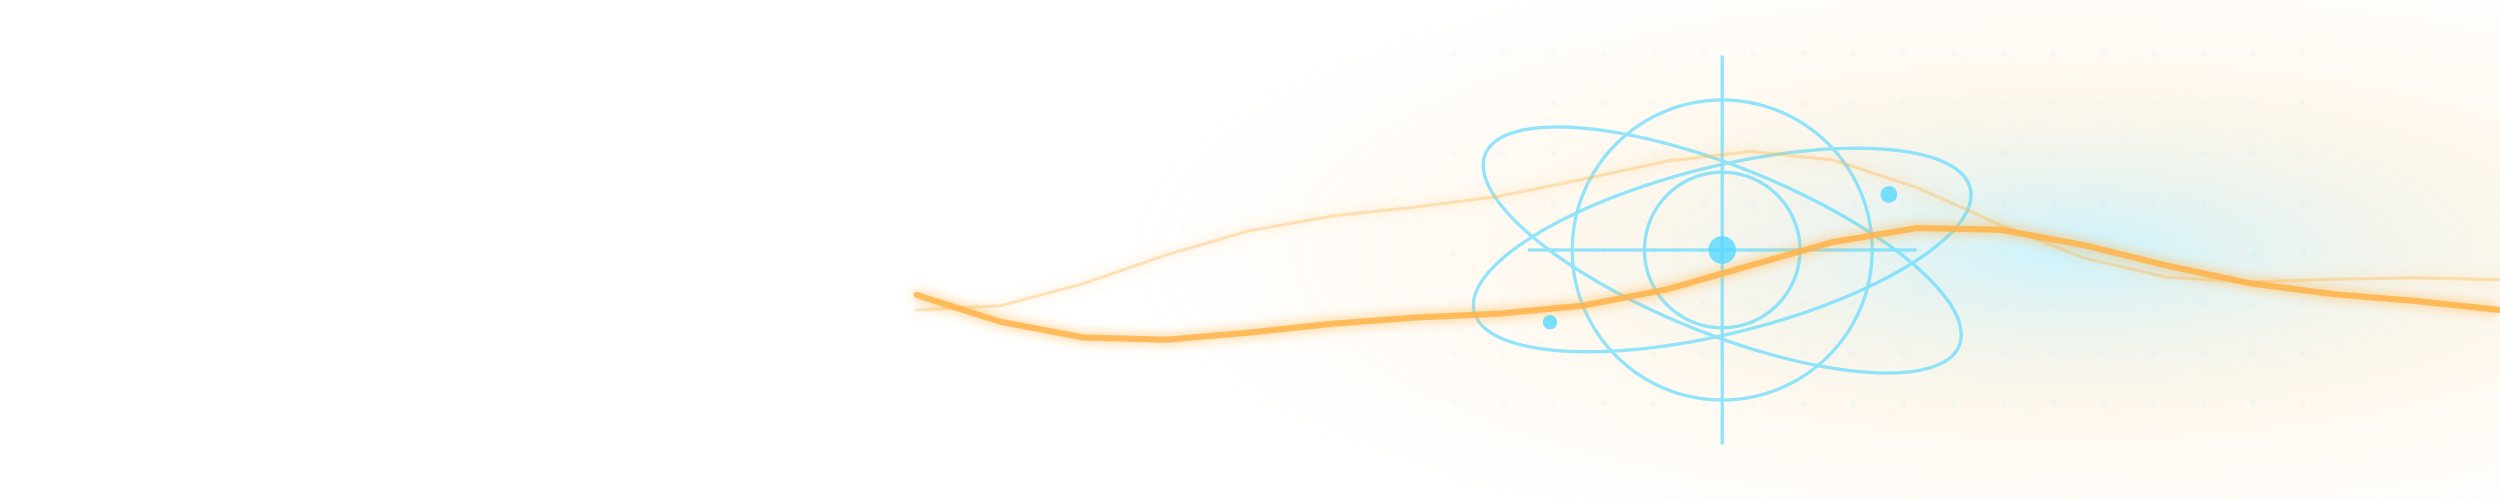
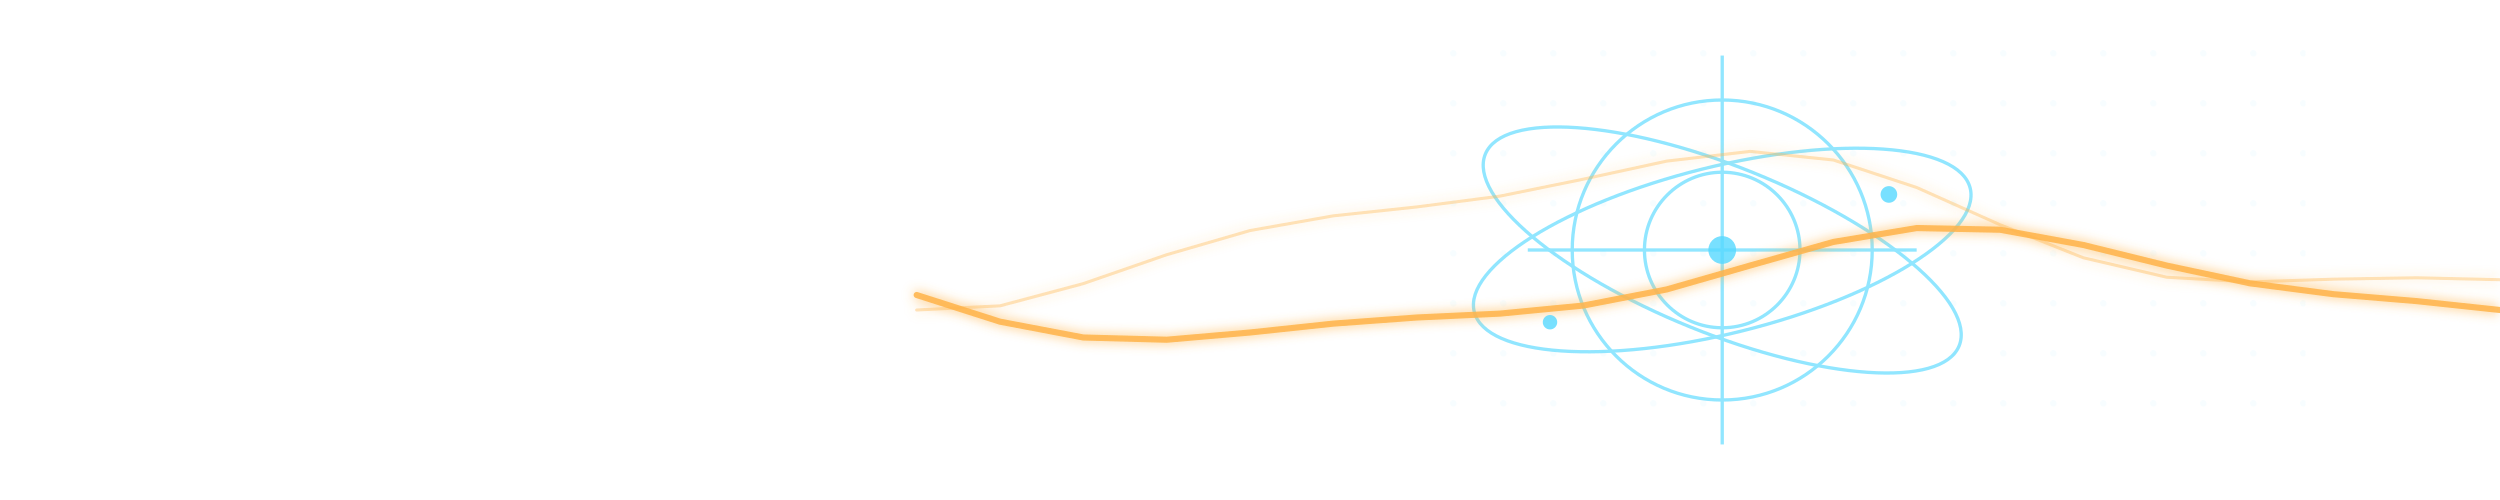
<svg xmlns="http://www.w3.org/2000/svg" viewBox="0 0 900 180" preserveAspectRatio="xMaxYMid meet" role="img" aria-labelledby="title desc">
  <defs>
    <linearGradient id="fade" x1="0" x2="1">
      <stop offset="0%" stop-color="#FFB347" stop-opacity="0" />
      <stop offset="34%" stop-color="#FFB347" stop-opacity=".07" />
      <stop offset="100%" stop-color="#56D8FF" stop-opacity=".22" />
    </linearGradient>
    <radialGradient id="glow" cx="72%" cy="50%" r="62%">
      <stop offset="0%" stop-color="#56D8FF" stop-opacity=".30" />
      <stop offset="58%" stop-color="#FFB347" stop-opacity=".08" />
      <stop offset="100%" stop-color="#FFB347" stop-opacity="0" />
    </radialGradient>
    <filter id="softGlow" x="-20%" y="-40%" width="140%" height="180%">
      <feGaussianBlur stdDeviation="2.1" result="blur" />
      <feMerge>
        <feMergeNode in="blur" />
        <feMergeNode in="SourceGraphic" />
      </feMerge>
    </filter>
    <pattern id="dots" width="18" height="18" patternUnits="userSpaceOnUse">
      <circle cx="1.2" cy="1.2" r="1.2" fill="#56D8FF" opacity=".25" />
    </pattern>
    <pattern id="grid" width="26" height="26" patternUnits="userSpaceOnUse">
      <path d="M26 0H0V26" fill="none" stroke="#56D8FF" stroke-opacity=".11" stroke-width="1" />
    </pattern>
  </defs>
-   <rect x="350" y="0" width="550" height="180" fill="url(#glow)" />
  <g opacity=".18">
    <rect x="520" y="18" width="310" height="144" fill="url(#dots)" />
  </g>
  <g transform="translate(620 90)" fill="none" stroke="#56D8FF" stroke-width="1.2" opacity=".65">
    <circle r="54" />
    <circle r="28" />
    <path d="M-70 0H70M0-70V70" />
    <ellipse rx="92" ry="30" transform="rotate(-14)" />
    <ellipse rx="92" ry="30" transform="rotate(22)" />
  </g>
  <g stroke="#FFB347" stroke-linecap="round" fill="none" filter="url(#softGlow)">
    <path d="M330.0 106.2 L360.0 115.8 L390.0 121.5 L420.0 122.3 L450.0 119.7 L480.0 116.5 L510.0 114.3 L540.0 112.9 L570.0 110.0 L600.0 104.2 L630.0 95.6 L660.0 87.1 L690.0 82.1 L720.0 82.7 L750.0 88.2 L780.0 95.6 L810.0 102.0 L840.0 105.9 L870.0 108.4 L900.0 111.6" stroke-width="2.2" opacity=".85" />
    <path d="M330.0 111.6 L360.0 110.1 L390.0 102.1 L420.0 91.7 L450.0 83.0 L480.0 77.7 L510.0 74.5 L540.0 70.6 L570.0 64.5 L600.0 58.0 L630.0 54.5 L660.0 57.6 L690.0 67.5 L720.0 80.9 L750.0 92.8 L780.0 99.8 L810.0 101.5 L840.0 100.5 L870.0 100.0 L900.0 100.7" stroke-width="1.1" opacity=".36" />
  </g>
  <g fill="#56D8FF" opacity=".8">
    <circle cx="620" cy="90" r="5" />
    <circle cx="680" cy="70" r="3" />
    <circle cx="558" cy="116" r="2.6" />
  </g>
</svg>
